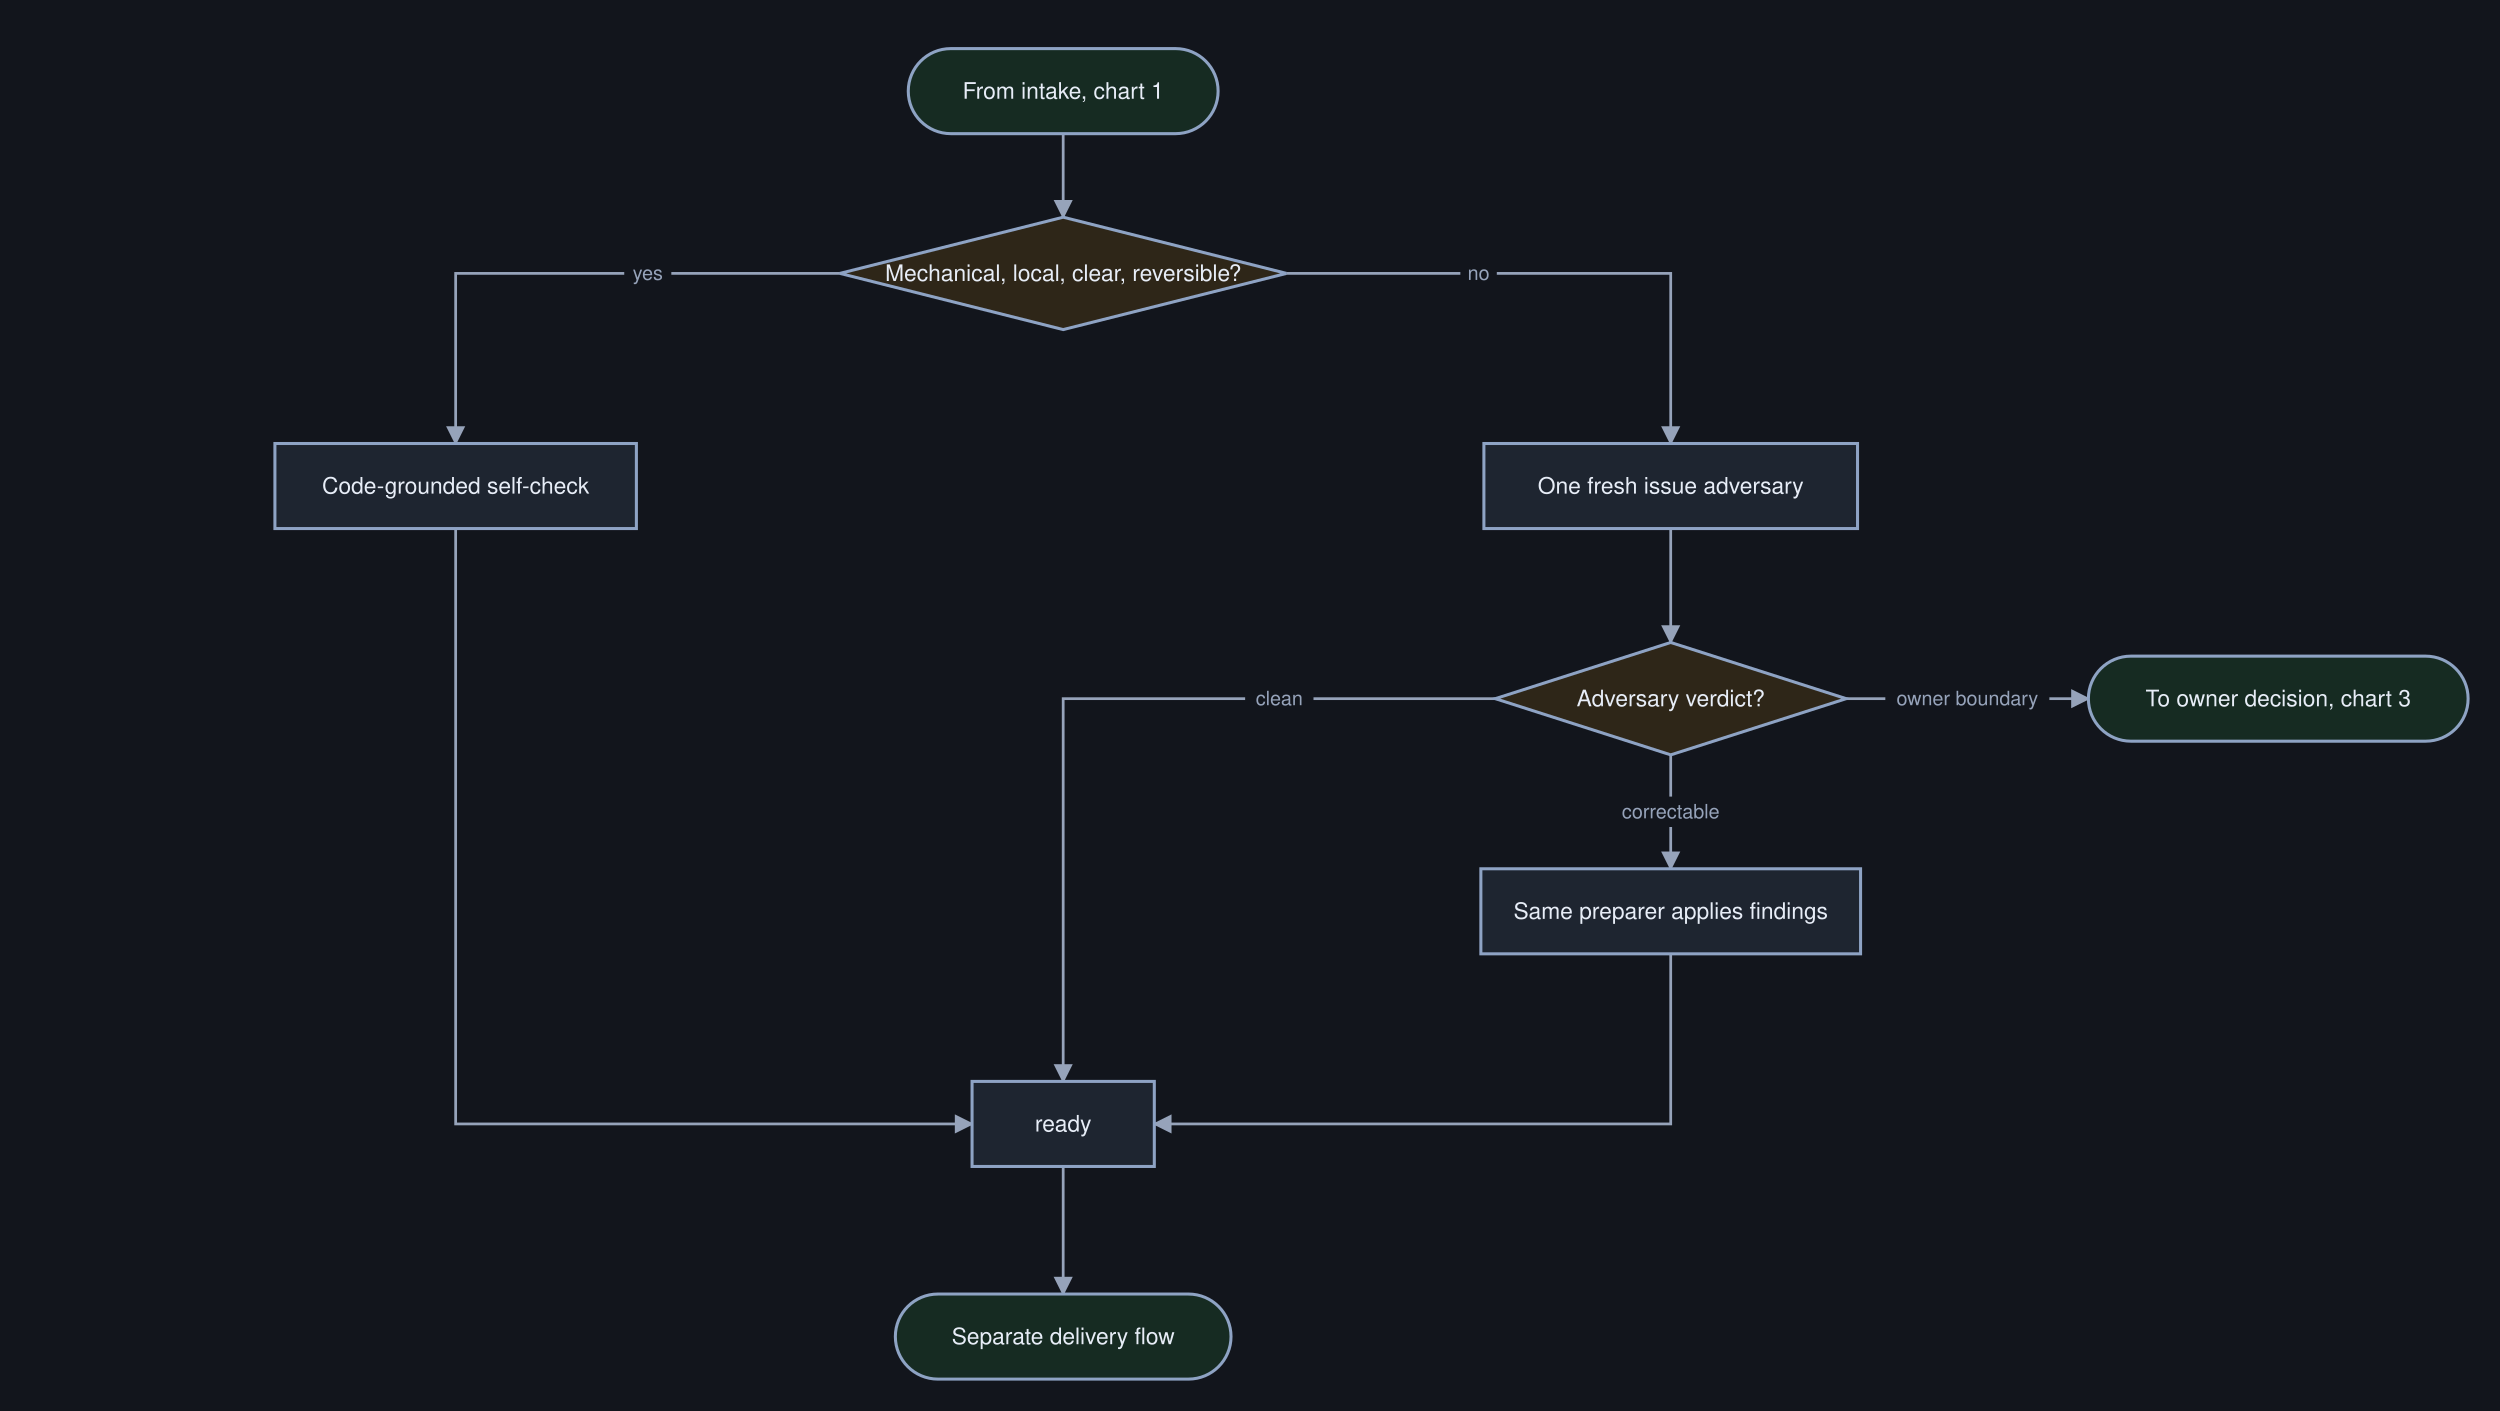
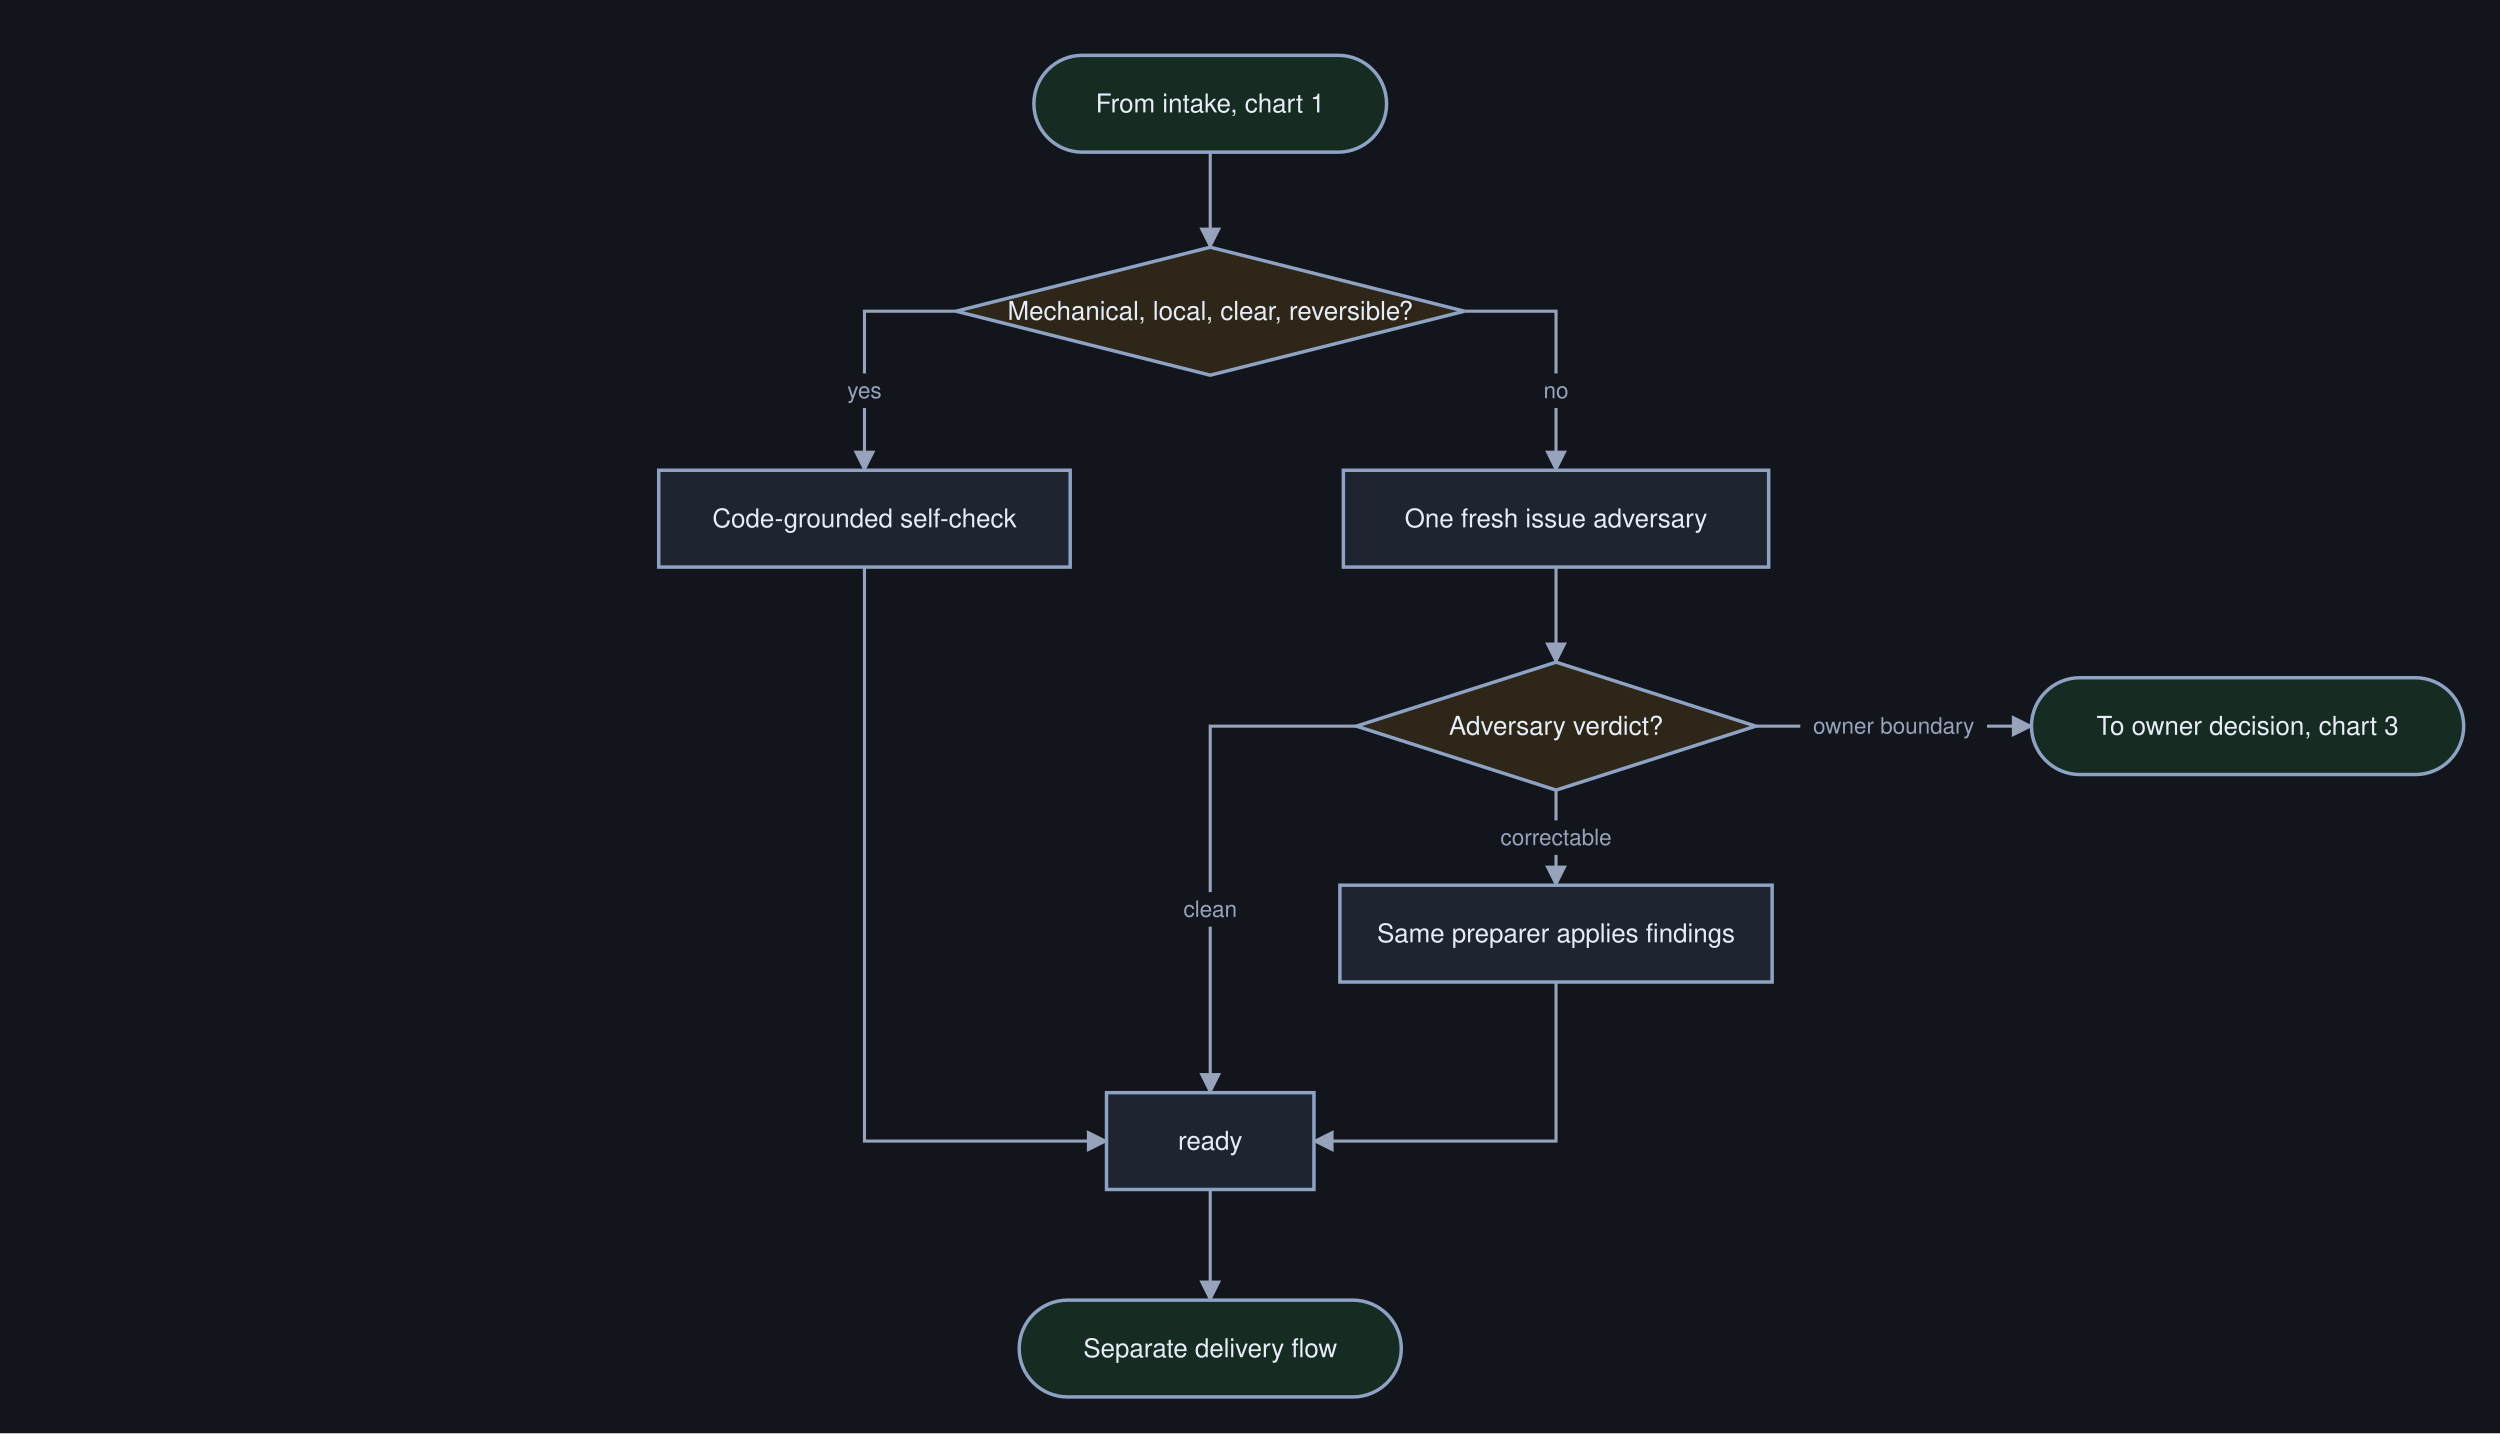
- <svg xmlns="http://www.w3.org/2000/svg" width="1646" height="929" viewBox="0 0 1646 929">
+ <svg xmlns="http://www.w3.org/2000/svg" width="1446" height="829" viewBox="0 0 1446 829">
  <defs>
    <marker id="ablauf-arrow" viewBox="0 0 10 10" refX="9" refY="5" markerWidth="7" markerHeight="7" orient="auto-start-reverse">
      <path d="M0,0 L10,5 L0,10 z" fill="#96a3ba" />
    </marker>
    <marker id="ablauf-arrow-accent" viewBox="0 0 10 10" refX="9" refY="5" markerWidth="7" markerHeight="7" orient="auto-start-reverse">
      <path d="M0,0 L10,5 L0,10 z" fill="#f59e0b" />
    </marker>
  </defs>
-   <rect x="0" y="0" width="1646" height="929" fill="#12151c" />
+   <rect x="0" y="0" width="1446" height="829" fill="#12151c" />
  <path d="M700,88 L700,143" fill="none" stroke="#96a3ba" stroke-width="1.8" marker-end="url(#ablauf-arrow)" />
-   <path d="M553,180 L300,180 L300,292" fill="none" stroke="#96a3ba" stroke-width="1.8" marker-end="url(#ablauf-arrow)" />
-   <rect x="411" y="170" width="31" height="20" rx="4" fill="#12151c" />
-   <text x="426.5" y="184.3" text-anchor="middle" font-family="Helvetica, Arial, sans-serif" font-size="13" fill="#96a3ba">yes</text>
-   <path d="M847,180 L1100,180 L1100,292" fill="none" stroke="#96a3ba" stroke-width="1.8" marker-end="url(#ablauf-arrow)" />
-   <rect x="961.5" y="170" width="24" height="20" rx="4" fill="#12151c" />
-   <text x="973.5" y="184.3" text-anchor="middle" font-family="Helvetica, Arial, sans-serif" font-size="13" fill="#96a3ba">no</text>
-   <path d="M1100,348 L1100,423" fill="none" stroke="#96a3ba" stroke-width="1.8" marker-end="url(#ablauf-arrow)" />
-   <path d="M984.5,460 L700,460 L700,712" fill="none" stroke="#96a3ba" stroke-width="1.8" marker-end="url(#ablauf-arrow)" />
-   <rect x="819.8" y="450" width="45" height="20" rx="4" fill="#12151c" />
-   <text x="842.3" y="464.3" text-anchor="middle" font-family="Helvetica, Arial, sans-serif" font-size="13" fill="#96a3ba">clean</text>
-   <path d="M1100,497 L1100,572" fill="none" stroke="#96a3ba" stroke-width="1.8" marker-end="url(#ablauf-arrow)" />
-   <rect x="1056.5" y="524.5" width="87" height="20" rx="4" fill="#12151c" />
-   <text x="1100" y="538.8" text-anchor="middle" font-family="Helvetica, Arial, sans-serif" font-size="13" fill="#96a3ba">correctable</text>
-   <path d="M1215.5,460 L1375,460" fill="none" stroke="#96a3ba" stroke-width="1.8" marker-end="url(#ablauf-arrow)" />
-   <rect x="1241.3" y="450" width="108" height="20" rx="4" fill="#12151c" />
-   <text x="1295.3" y="464.3" text-anchor="middle" font-family="Helvetica, Arial, sans-serif" font-size="13" fill="#96a3ba">owner boundary</text>
-   <path d="M300,348 L300,740 L640,740" fill="none" stroke="#96a3ba" stroke-width="1.8" marker-end="url(#ablauf-arrow)" />
-   <path d="M1100,628 L1100,740 L760,740" fill="none" stroke="#96a3ba" stroke-width="1.8" marker-end="url(#ablauf-arrow)" />
-   <path d="M700,768 L700,852" fill="none" stroke="#96a3ba" stroke-width="1.8" marker-end="url(#ablauf-arrow)" />
+   <path d="M553,180 L500,180 L500,272" fill="none" stroke="#96a3ba" stroke-width="1.8" marker-end="url(#ablauf-arrow)" />
+   <rect x="484.5" y="216" width="31" height="20" rx="4" fill="#12151c" />
+   <text x="500" y="230.3" text-anchor="middle" font-family="Helvetica, Arial, sans-serif" font-size="13" fill="#96a3ba">yes</text>
+   <path d="M847,180 L900,180 L900,272" fill="none" stroke="#96a3ba" stroke-width="1.8" marker-end="url(#ablauf-arrow)" />
+   <rect x="888" y="216" width="24" height="20" rx="4" fill="#12151c" />
+   <text x="900" y="230.3" text-anchor="middle" font-family="Helvetica, Arial, sans-serif" font-size="13" fill="#96a3ba">no</text>
+   <path d="M900,328 L900,383" fill="none" stroke="#96a3ba" stroke-width="1.8" marker-end="url(#ablauf-arrow)" />
+   <path d="M784.5,420 L700,420 L700,632" fill="none" stroke="#96a3ba" stroke-width="1.8" marker-end="url(#ablauf-arrow)" />
+   <rect x="677.5" y="516" width="45" height="20" rx="4" fill="#12151c" />
+   <text x="700" y="530.3" text-anchor="middle" font-family="Helvetica, Arial, sans-serif" font-size="13" fill="#96a3ba">clean</text>
+   <path d="M900,457 L900,512" fill="none" stroke="#96a3ba" stroke-width="1.8" marker-end="url(#ablauf-arrow)" />
+   <rect x="856.5" y="474.5" width="87" height="20" rx="4" fill="#12151c" />
+   <text x="900" y="488.8" text-anchor="middle" font-family="Helvetica, Arial, sans-serif" font-size="13" fill="#96a3ba">correctable</text>
+   <path d="M1015.5,420 L1175,420" fill="none" stroke="#96a3ba" stroke-width="1.8" marker-end="url(#ablauf-arrow)" />
+   <rect x="1041.3" y="410" width="108" height="20" rx="4" fill="#12151c" />
+   <text x="1095.3" y="424.3" text-anchor="middle" font-family="Helvetica, Arial, sans-serif" font-size="13" fill="#96a3ba">owner boundary</text>
+   <path d="M500,328 L500,660 L640,660" fill="none" stroke="#96a3ba" stroke-width="1.8" marker-end="url(#ablauf-arrow)" />
+   <path d="M900,568 L900,660 L760,660" fill="none" stroke="#96a3ba" stroke-width="1.8" marker-end="url(#ablauf-arrow)" />
+   <path d="M700,688 L700,752" fill="none" stroke="#96a3ba" stroke-width="1.8" marker-end="url(#ablauf-arrow)" />
  <rect x="598" y="32" width="204" height="56" rx="28" fill="#162b22" stroke="#8ea3c4" stroke-width="2" />
  <text x="700" y="65" text-anchor="middle" font-family="Helvetica, Arial, sans-serif" font-size="15" fill="#e7edf7">From intake, chart 1</text>
  <polygon points="700,143 847,180 700,217 553,180" fill="#2e2618" stroke="#8ea3c4" stroke-width="2" />
  <text x="700" y="185" text-anchor="middle" font-family="Helvetica, Arial, sans-serif" font-size="15" fill="#e7edf7">Mechanical, local, clear, reversible?</text>
-   <rect x="181" y="292" width="238" height="56" rx="0" fill="#1e2530" stroke="#8ea3c4" stroke-width="2" />
-   <text x="300" y="325" text-anchor="middle" font-family="Helvetica, Arial, sans-serif" font-size="15" fill="#e7edf7">Code-grounded self-check</text>
-   <rect x="977" y="292" width="246" height="56" rx="0" fill="#1e2530" stroke="#8ea3c4" stroke-width="2" />
-   <text x="1100" y="325" text-anchor="middle" font-family="Helvetica, Arial, sans-serif" font-size="15" fill="#e7edf7">One fresh issue adversary</text>
-   <polygon points="1100,423 1215.5,460 1100,497 984.5,460" fill="#2e2618" stroke="#8ea3c4" stroke-width="2" />
-   <text x="1100" y="465" text-anchor="middle" font-family="Helvetica, Arial, sans-serif" font-size="15" fill="#e7edf7">Adversary verdict?</text>
-   <rect x="640" y="712" width="120" height="56" rx="0" fill="#1e2530" stroke="#8ea3c4" stroke-width="2" />
-   <text x="700" y="745" text-anchor="middle" font-family="Helvetica, Arial, sans-serif" font-size="15" fill="#e7edf7">ready</text>
-   <rect x="975" y="572" width="250" height="56" rx="0" fill="#1e2530" stroke="#8ea3c4" stroke-width="2" />
-   <text x="1100" y="605" text-anchor="middle" font-family="Helvetica, Arial, sans-serif" font-size="15" fill="#e7edf7">Same preparer applies findings</text>
-   <rect x="1375" y="432" width="250" height="56" rx="28" fill="#162b22" stroke="#8ea3c4" stroke-width="2" />
-   <text x="1500" y="465" text-anchor="middle" font-family="Helvetica, Arial, sans-serif" font-size="15" fill="#e7edf7">To owner decision, chart 3</text>
-   <rect x="589.5" y="852" width="221" height="56" rx="28" fill="#162b22" stroke="#8ea3c4" stroke-width="2" />
-   <text x="700" y="885" text-anchor="middle" font-family="Helvetica, Arial, sans-serif" font-size="15" fill="#e7edf7">Separate delivery flow</text>
+   <rect x="381" y="272" width="238" height="56" rx="0" fill="#1e2530" stroke="#8ea3c4" stroke-width="2" />
+   <text x="500" y="305" text-anchor="middle" font-family="Helvetica, Arial, sans-serif" font-size="15" fill="#e7edf7">Code-grounded self-check</text>
+   <rect x="777" y="272" width="246" height="56" rx="0" fill="#1e2530" stroke="#8ea3c4" stroke-width="2" />
+   <text x="900" y="305" text-anchor="middle" font-family="Helvetica, Arial, sans-serif" font-size="15" fill="#e7edf7">One fresh issue adversary</text>
+   <polygon points="900,383 1015.5,420 900,457 784.5,420" fill="#2e2618" stroke="#8ea3c4" stroke-width="2" />
+   <text x="900" y="425" text-anchor="middle" font-family="Helvetica, Arial, sans-serif" font-size="15" fill="#e7edf7">Adversary verdict?</text>
+   <rect x="640" y="632" width="120" height="56" rx="0" fill="#1e2530" stroke="#8ea3c4" stroke-width="2" />
+   <text x="700" y="665" text-anchor="middle" font-family="Helvetica, Arial, sans-serif" font-size="15" fill="#e7edf7">ready</text>
+   <rect x="775" y="512" width="250" height="56" rx="0" fill="#1e2530" stroke="#8ea3c4" stroke-width="2" />
+   <text x="900" y="545" text-anchor="middle" font-family="Helvetica, Arial, sans-serif" font-size="15" fill="#e7edf7">Same preparer applies findings</text>
+   <rect x="1175" y="392" width="250" height="56" rx="28" fill="#162b22" stroke="#8ea3c4" stroke-width="2" />
+   <text x="1300" y="425" text-anchor="middle" font-family="Helvetica, Arial, sans-serif" font-size="15" fill="#e7edf7">To owner decision, chart 3</text>
+   <rect x="589.5" y="752" width="221" height="56" rx="28" fill="#162b22" stroke="#8ea3c4" stroke-width="2" />
+   <text x="700" y="785" text-anchor="middle" font-family="Helvetica, Arial, sans-serif" font-size="15" fill="#e7edf7">Separate delivery flow</text>
</svg>
